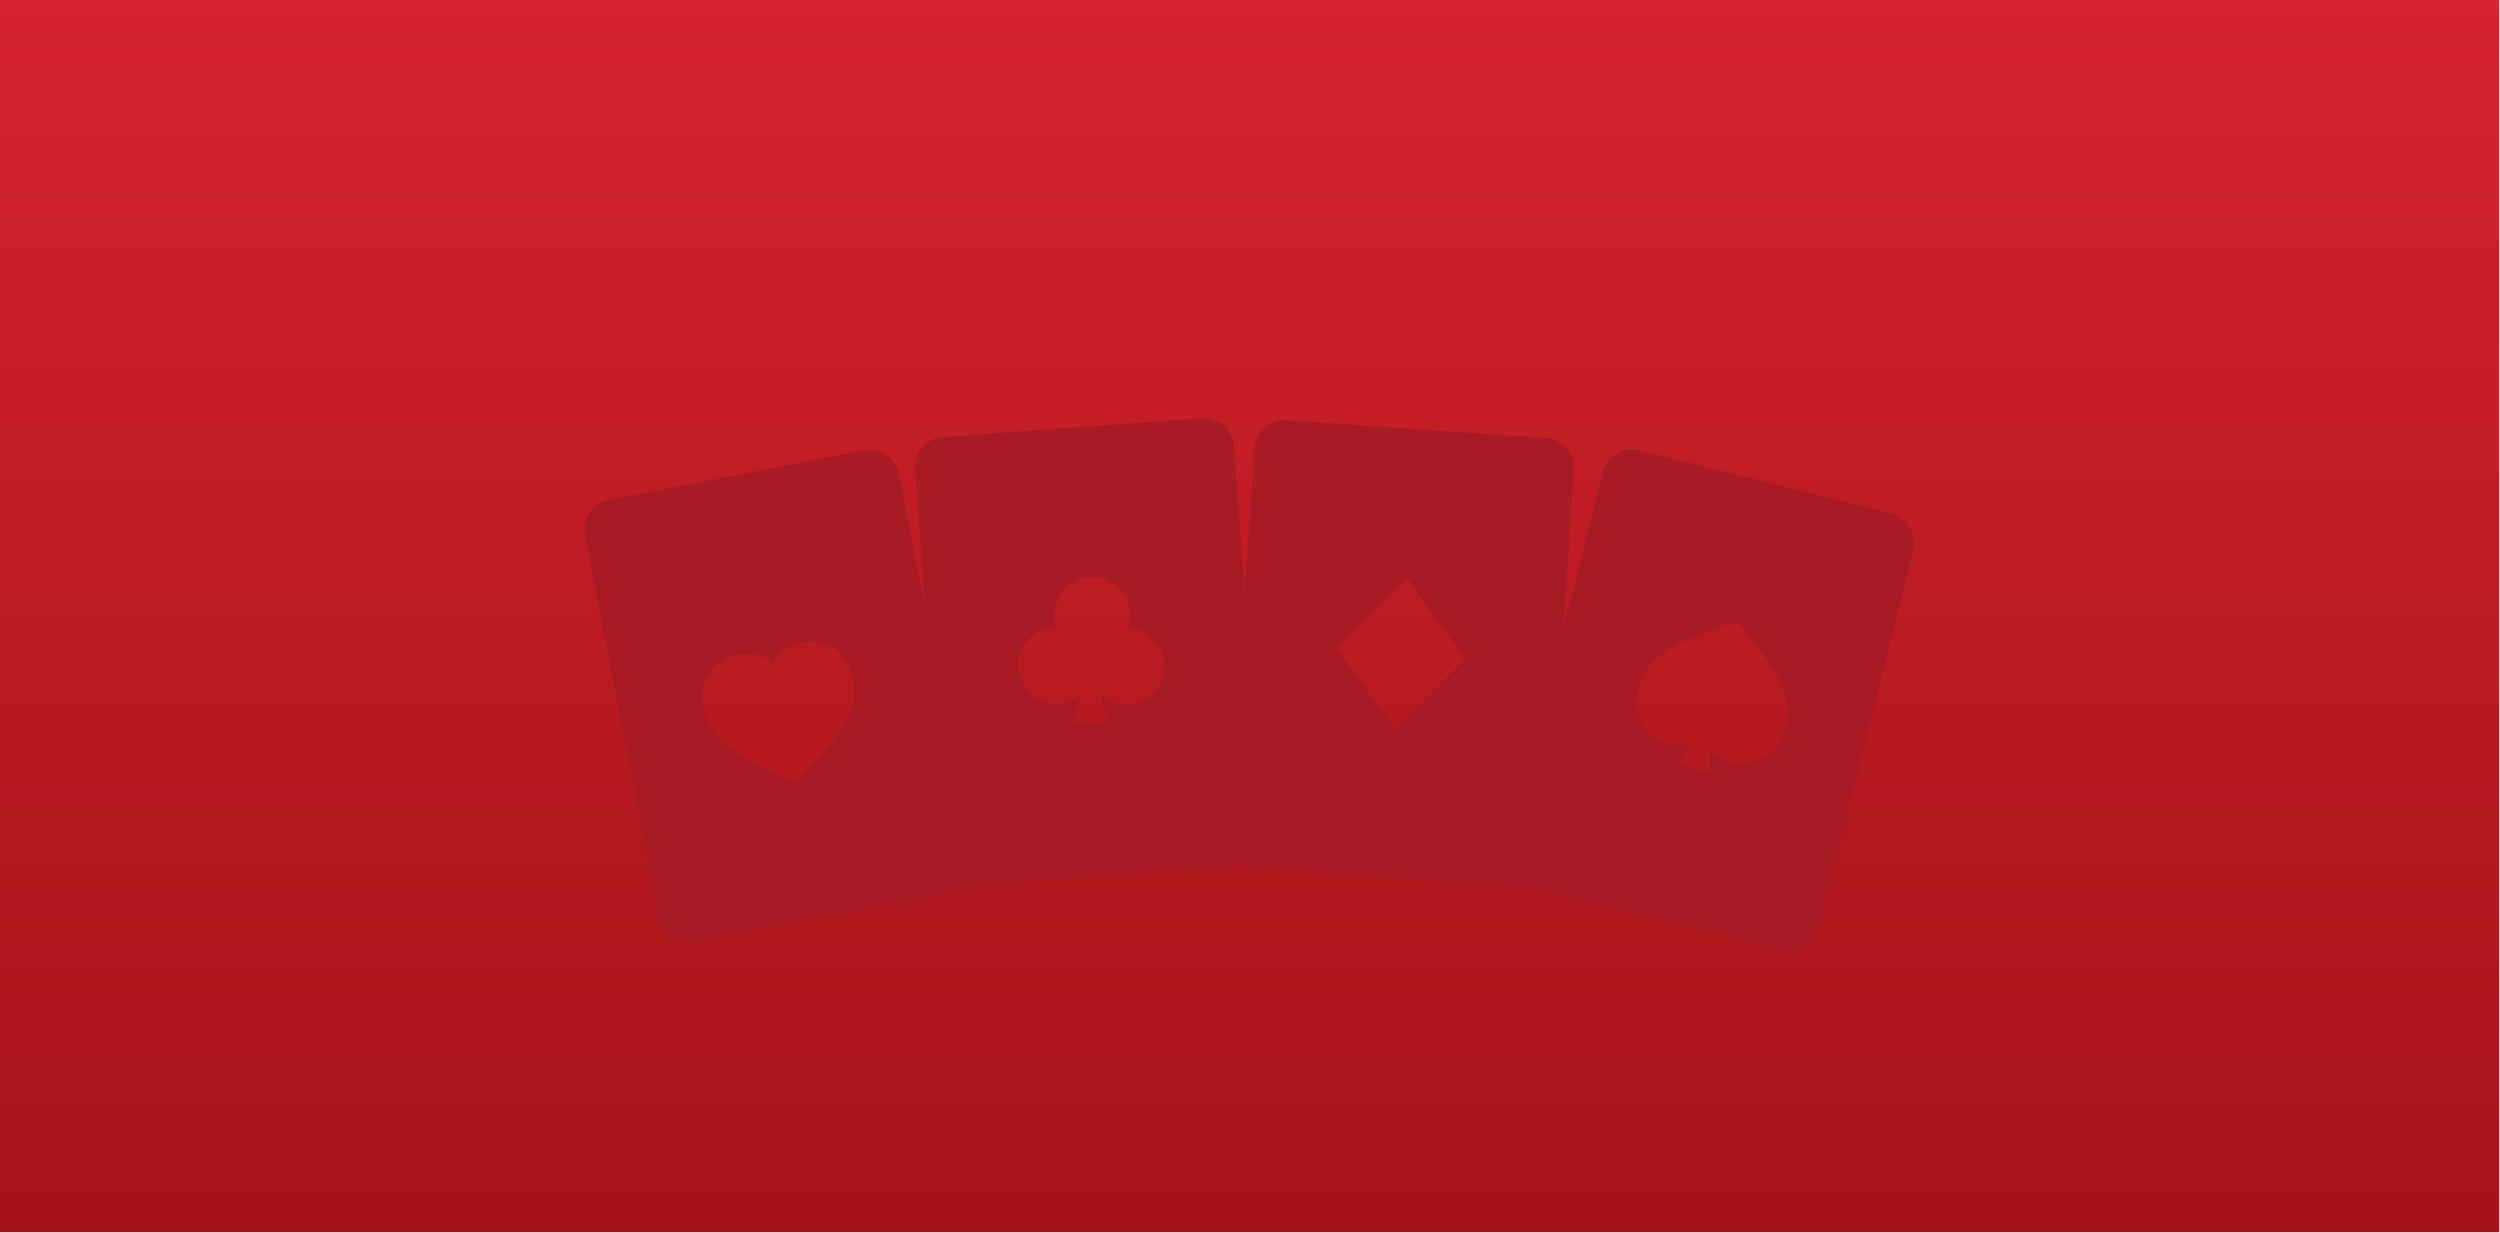
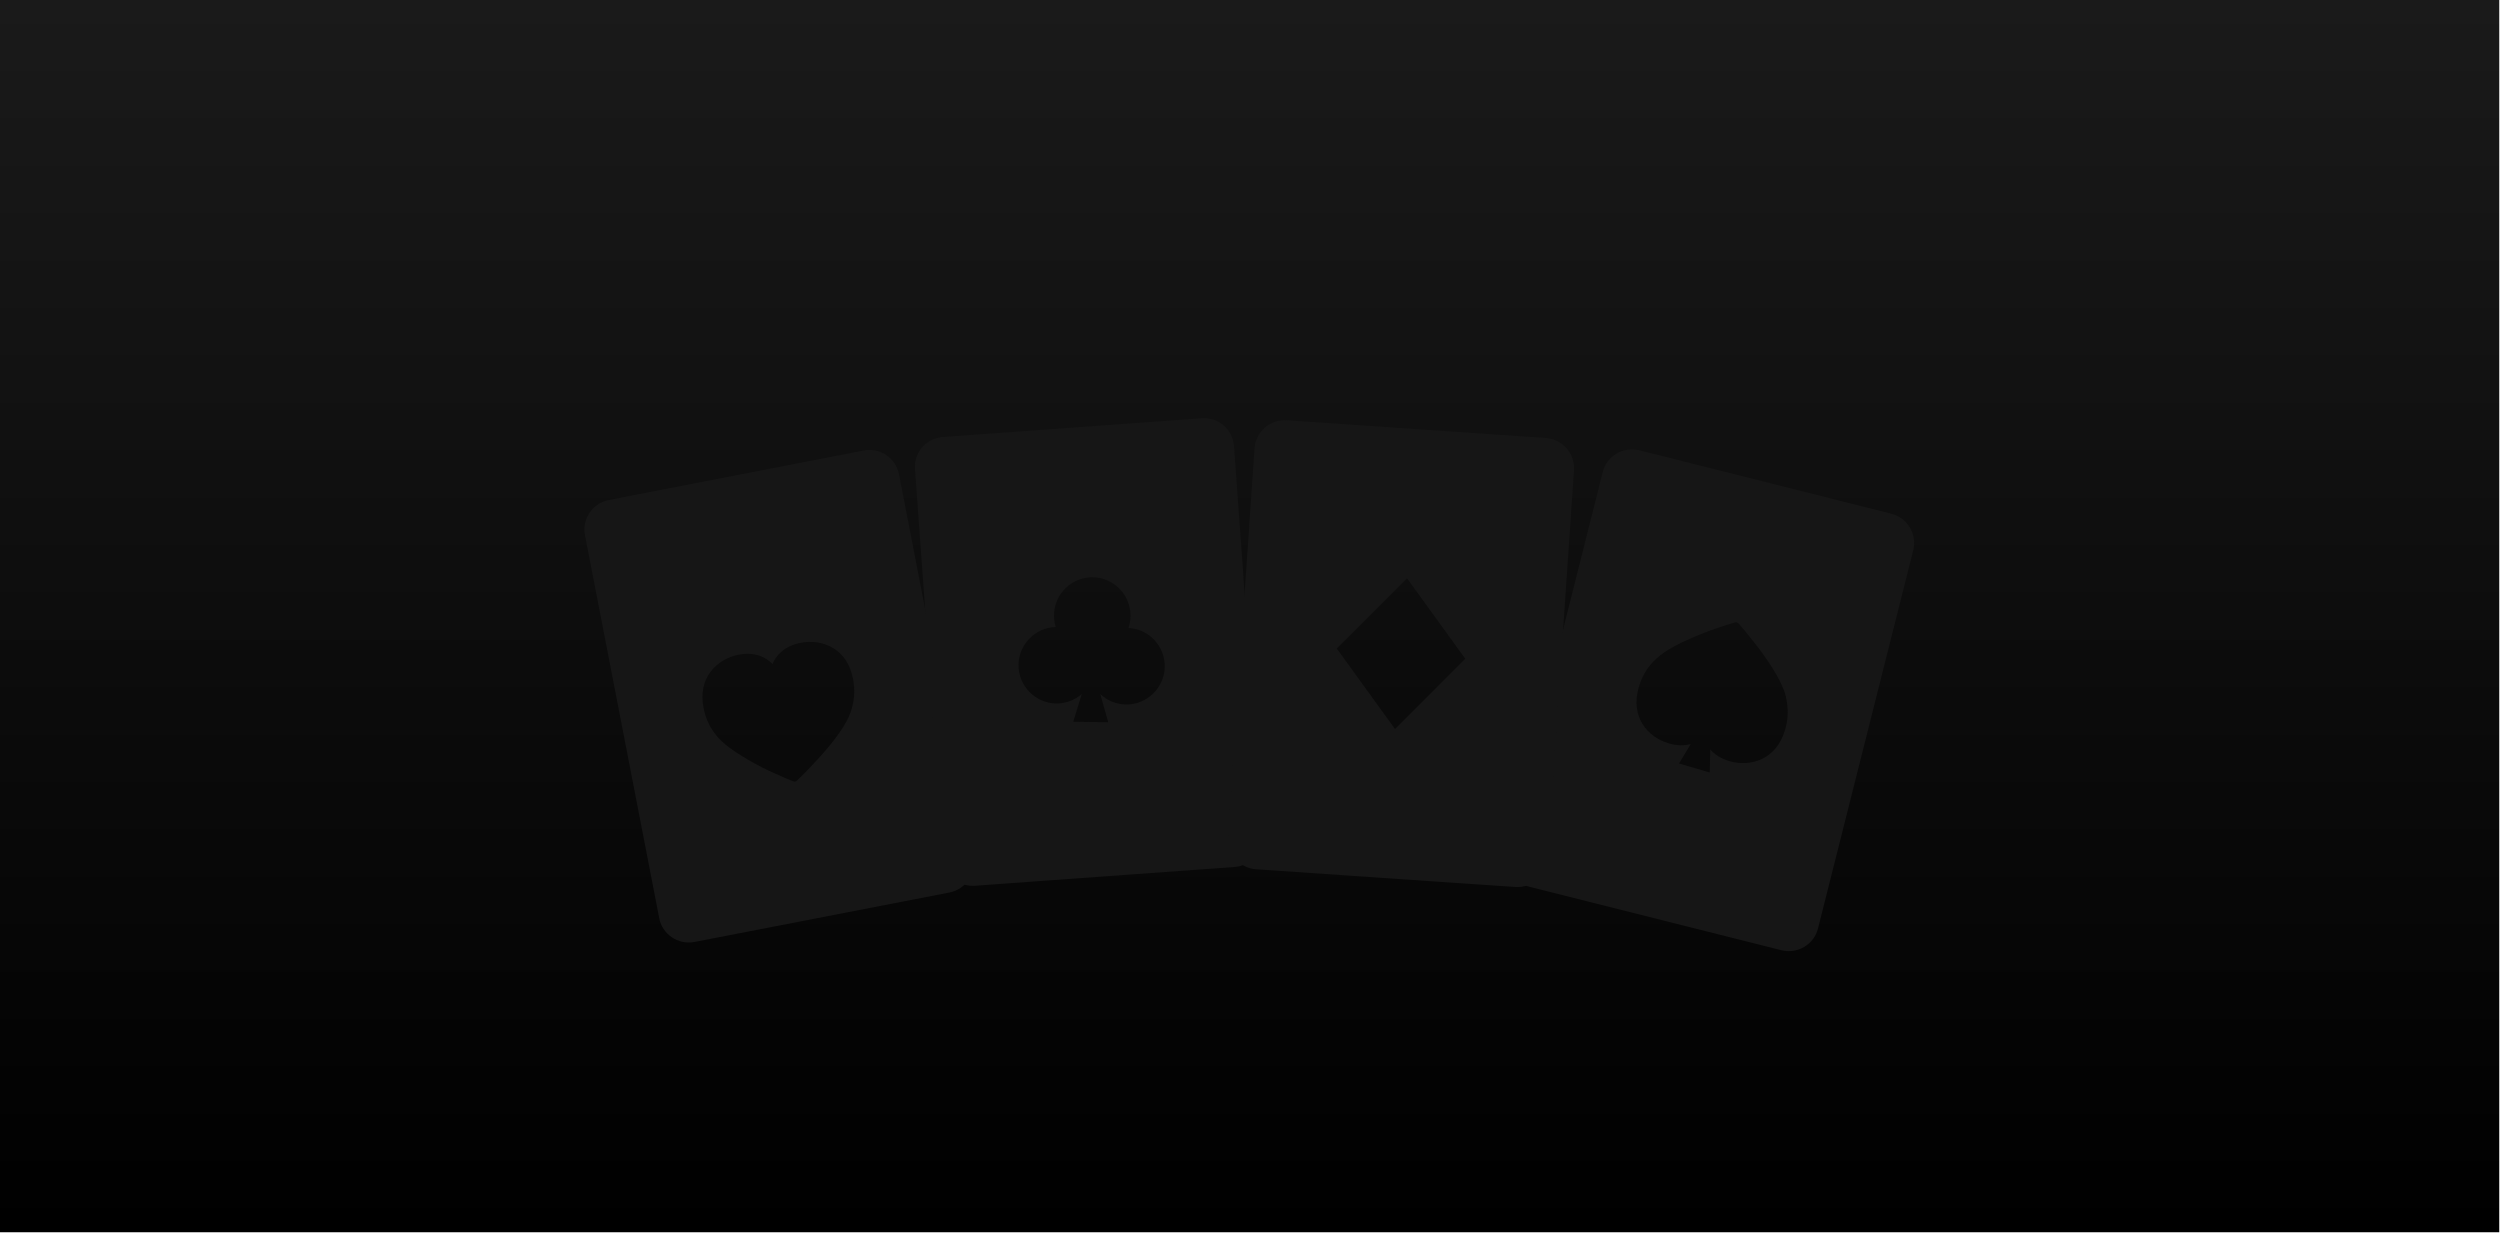
<svg xmlns="http://www.w3.org/2000/svg" version="1.1" id="Layer_1" x="0px" y="0px" viewBox="0 0 1000 492.9" style="enable-background:new 0 0 1000 492.9;" xml:space="preserve">
  <style type="text/css">
	.st0{fill:url(#SVGID_1_);}
- 	.st1{fill:#A81B24;}
+ 	.st1{fill:#161616;}
</style>
  <g>
-     <linearGradient id="SVGID_1_" gradientUnits="userSpaceOnUse" x1="499.716" y1="0" x2="499.716" y2="492.864">
-       <stop offset="0" style="stop-color:#D5232F" />
-       <stop offset="1" style="stop-color:#A51419" />
+     <linearGradient id="SVGID_1_" gradientUnits="userSpaceOnUse" x1="499.716" y1="-2.244815e-08" x2="499.716" y2="492.864">
+       <stop offset="0" style="stop-color:#1A1A1A" />
+       <stop offset="1" style="stop-color:#000000" />
    </linearGradient>
    <rect x="-0.3" class="st0" width="1000" height="492.9" />
  </g>
  <g>
    <g>
      <path class="st1" d="M277.7,376.8L379.8,357c6.5-1.3,10.8-7.6,9.5-14.1l-29.7-153.2c-1.3-6.5-7.6-10.8-14.1-9.5L243.5,200    c-6.5,1.3-10.8,7.6-9.5,14.1l29.7,153.2C264.9,373.7,271.2,378,277.7,376.8z M287.4,295.2c-3.3-3.7-5-7.3-6-12.1    c-2.4-12.2,5.6-19.5,13.9-21.2c7-1.4,11.4,1.3,13.7,3.7c1.3-3.1,4.4-7.2,11.4-8.5c8.4-1.6,18.5,2.2,20.8,14.4    c0.9,4.8,0.6,8.9-1,13.5c-1.6,4.5-5.7,10.5-12.2,17.7c-2.5,2.8-4.9,5.2-6.4,6.8c-2.8,2.8-3.1,3-3.5,3.1c0,0,0,0-0.1,0    c-0.4,0.1-0.5,0.1-4.4-1.6c-2-0.9-5.1-2.2-8.5-3.9C296.6,302.7,290.6,298.7,287.4,295.2z" />
    </g>
    <g>
      <path class="st1" d="M756.6,205.5l-100.9-25.4c-6.4-1.6-13,2.3-14.6,8.7l-38.1,151.3c-1.6,6.4,2.3,13,8.7,14.6l100.9,25.4    c6.4,1.6,13-2.3,14.6-8.7l38.1-151.3C766.9,213.7,763,207.2,756.6,205.5z M714,292c-3.5,12-13.9,14.8-22.1,12.5    c-3.7-1.1-6.1-2.8-7.8-4.7l-0.2,9.2l-12.3-3.6l4.7-7.8c-2.4,0.7-5.4,0.8-8.9-0.3c-8.2-2.4-15.4-10.4-11.9-22.4    c1.4-4.7,3.5-8.2,7.1-11.5c3.5-3.3,9.9-6.7,18.9-10.2c3.5-1.4,6.7-2.4,8.8-3.1c4-1.3,4.1-1.3,4.5-1.1c0.4,0.1,0.5,0.1,3.2,3.4    c1.4,1.7,3.5,4.3,5.8,7.3c5.8,7.8,9.3,14.1,10.5,18.7C715.4,283.3,715.4,287.3,714,292z" />
    </g>
    <g>
      <path class="st1" d="M504.8,334l-11.2-155.6c-0.5-6.6-6.2-11.6-12.8-11.1l-103.7,7.5c-6.6,0.5-11.6,6.2-11.1,12.8l11.2,155.6    c0.5,6.6,6.2,11.6,12.8,11.1l103.7-7.5C500.3,346.4,505.3,340.6,504.8,334z M429.3,288.7l3.4-11.1c-2.7,2.4-6.3,3.8-10.2,3.8    c-8.4-0.1-15.2-7.1-15.1-15.5c0.1-8.2,6.8-14.9,14.9-15.1c-0.5-1.5-0.7-3.2-0.7-4.8c0.1-8.4,7.1-15.2,15.5-15.1    c8.4,0.1,15.2,7.1,15.1,15.5c0,1.7-0.3,3.3-0.8,4.8c8.2,0.4,14.6,7.3,14.5,15.5c-0.1,8.4-7.1,15.2-15.5,15.1    c-4-0.1-7.6-1.6-10.3-4.2l3.2,11.3L429.3,288.7z" />
    </g>
    <g>
      <path class="st1" d="M619,343.6l10.6-155.6c0.4-6.6-4.6-12.3-11.2-12.8l-103.8-7.1c-6.6-0.4-12.3,4.6-12.8,11.2l-10.6,155.6    c-0.4,6.6,4.6,12.3,11.2,12.8l103.8,7.1C612.8,355.2,618.5,350.2,619,343.6z M558,291.6l-23.3-32.2l28.1-28.1l23.3,32.2L558,291.6    z" />
    </g>
  </g>
</svg>
